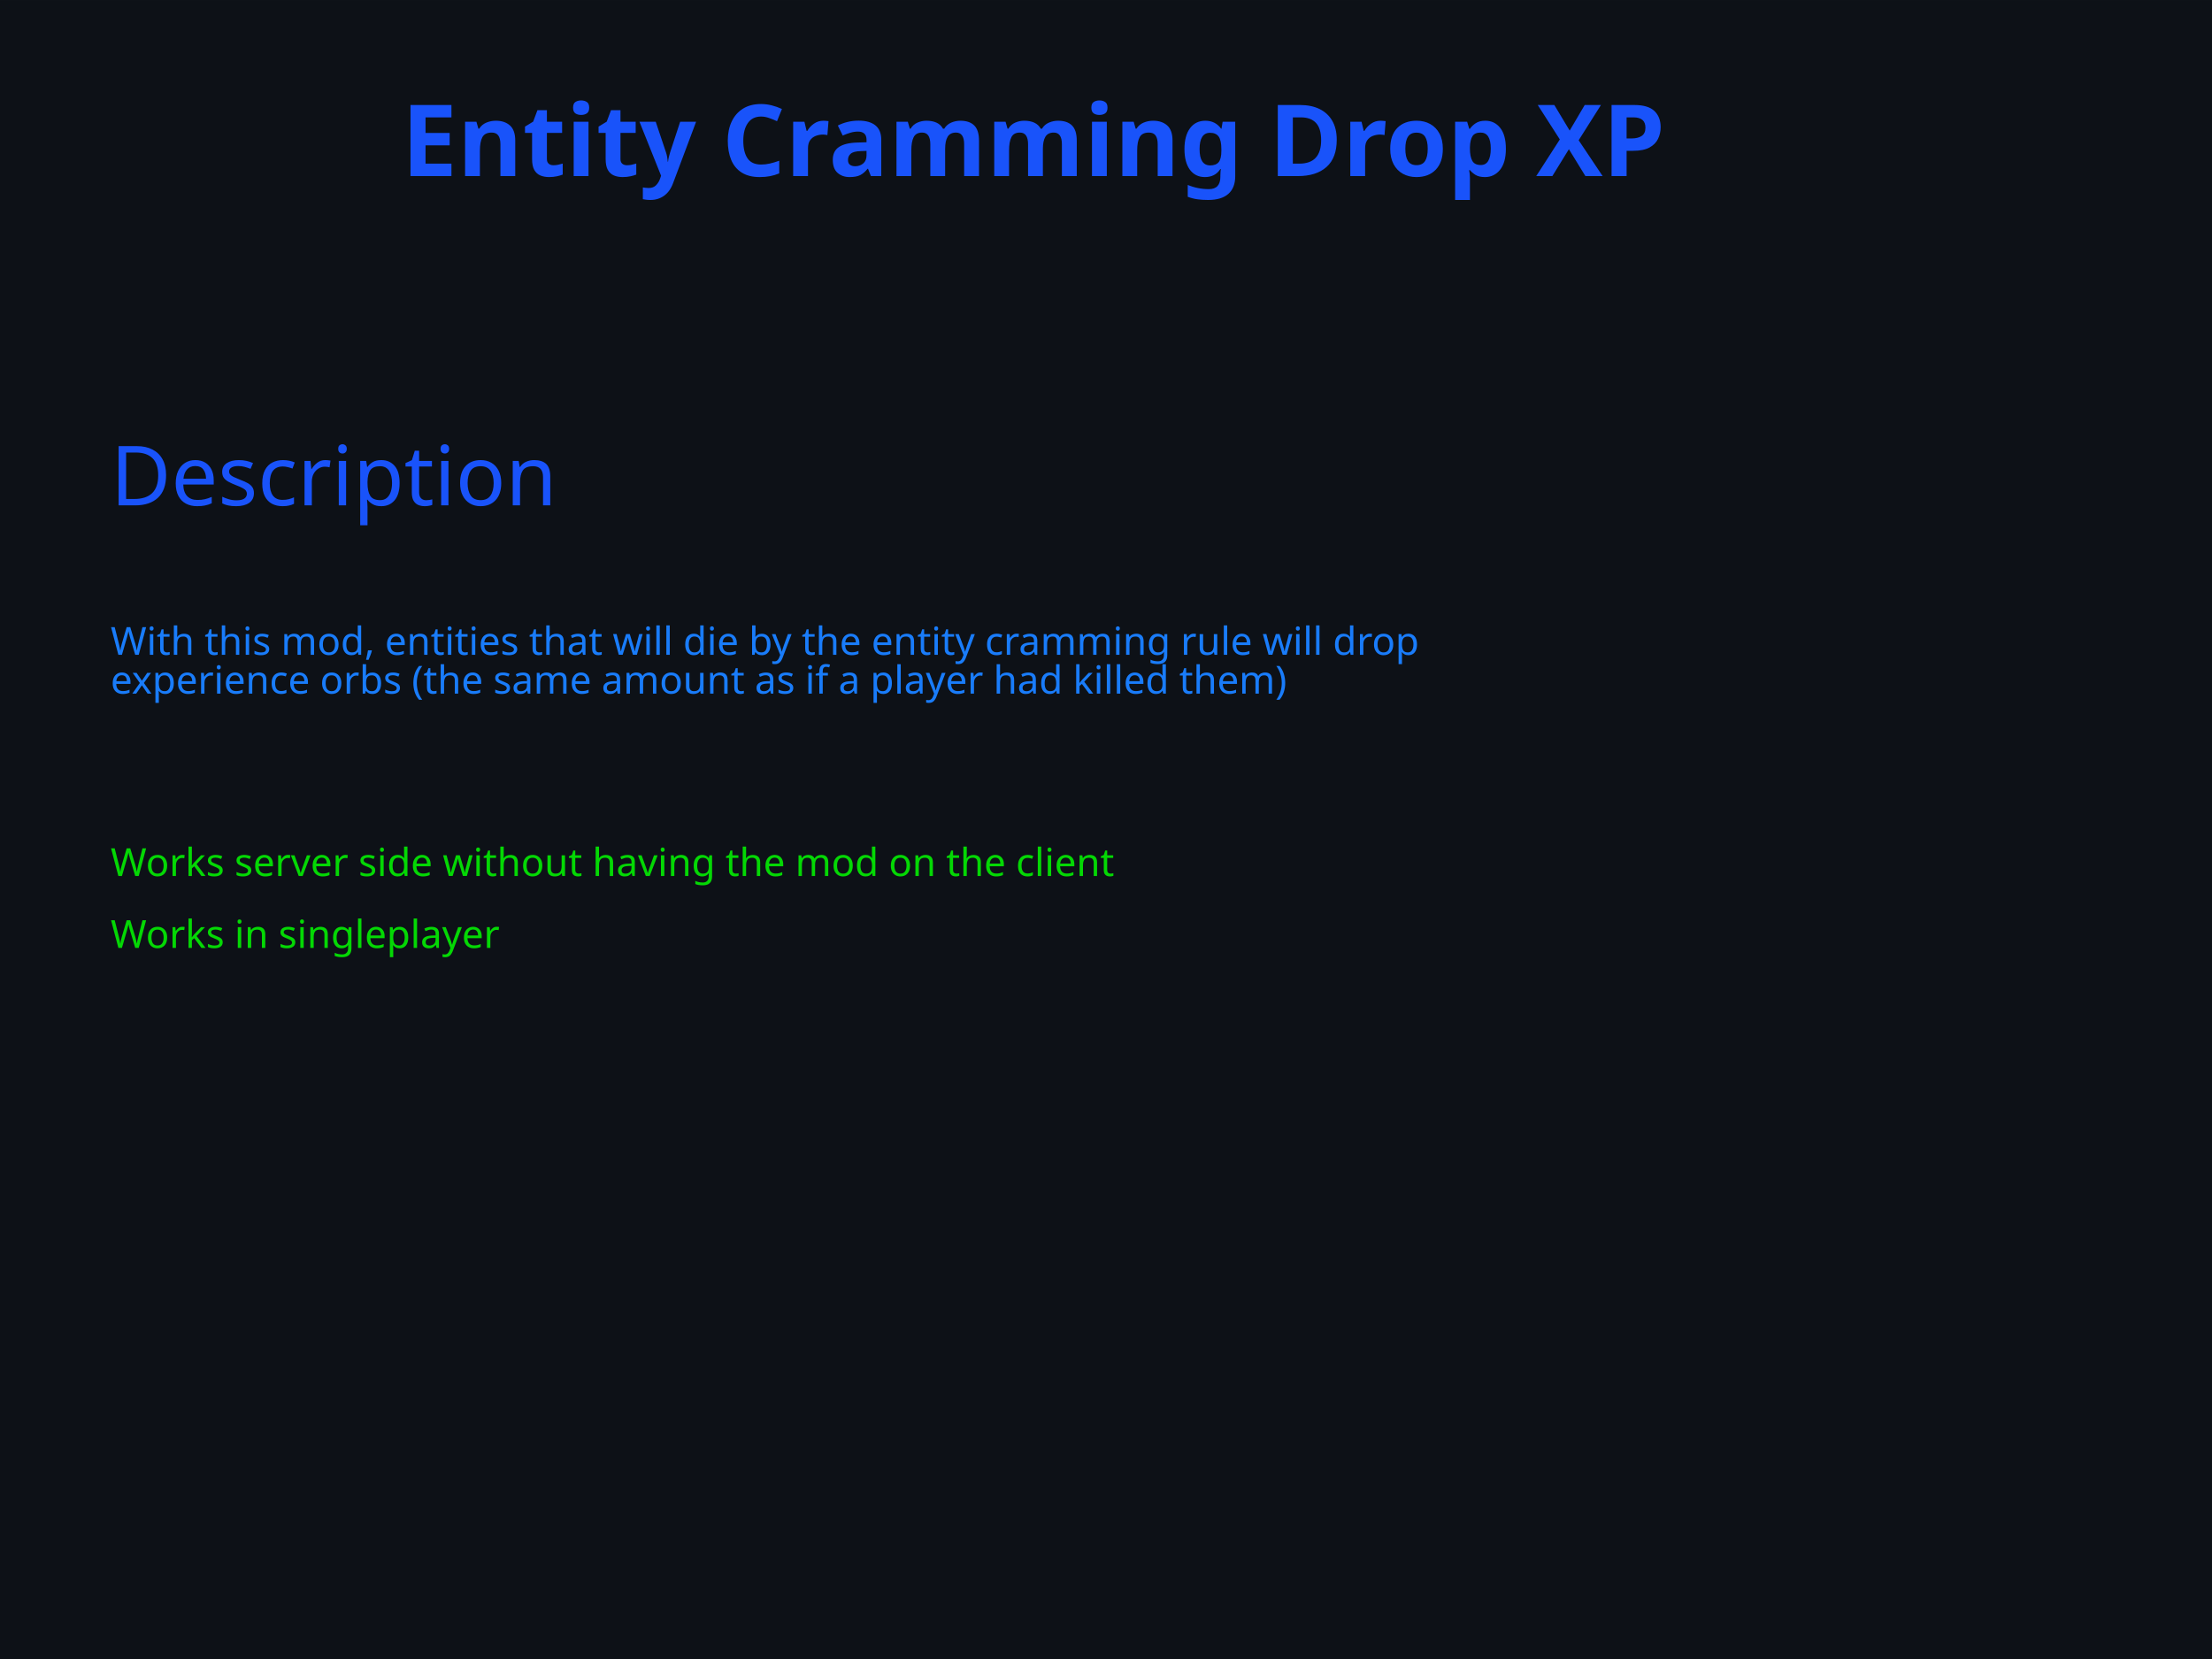
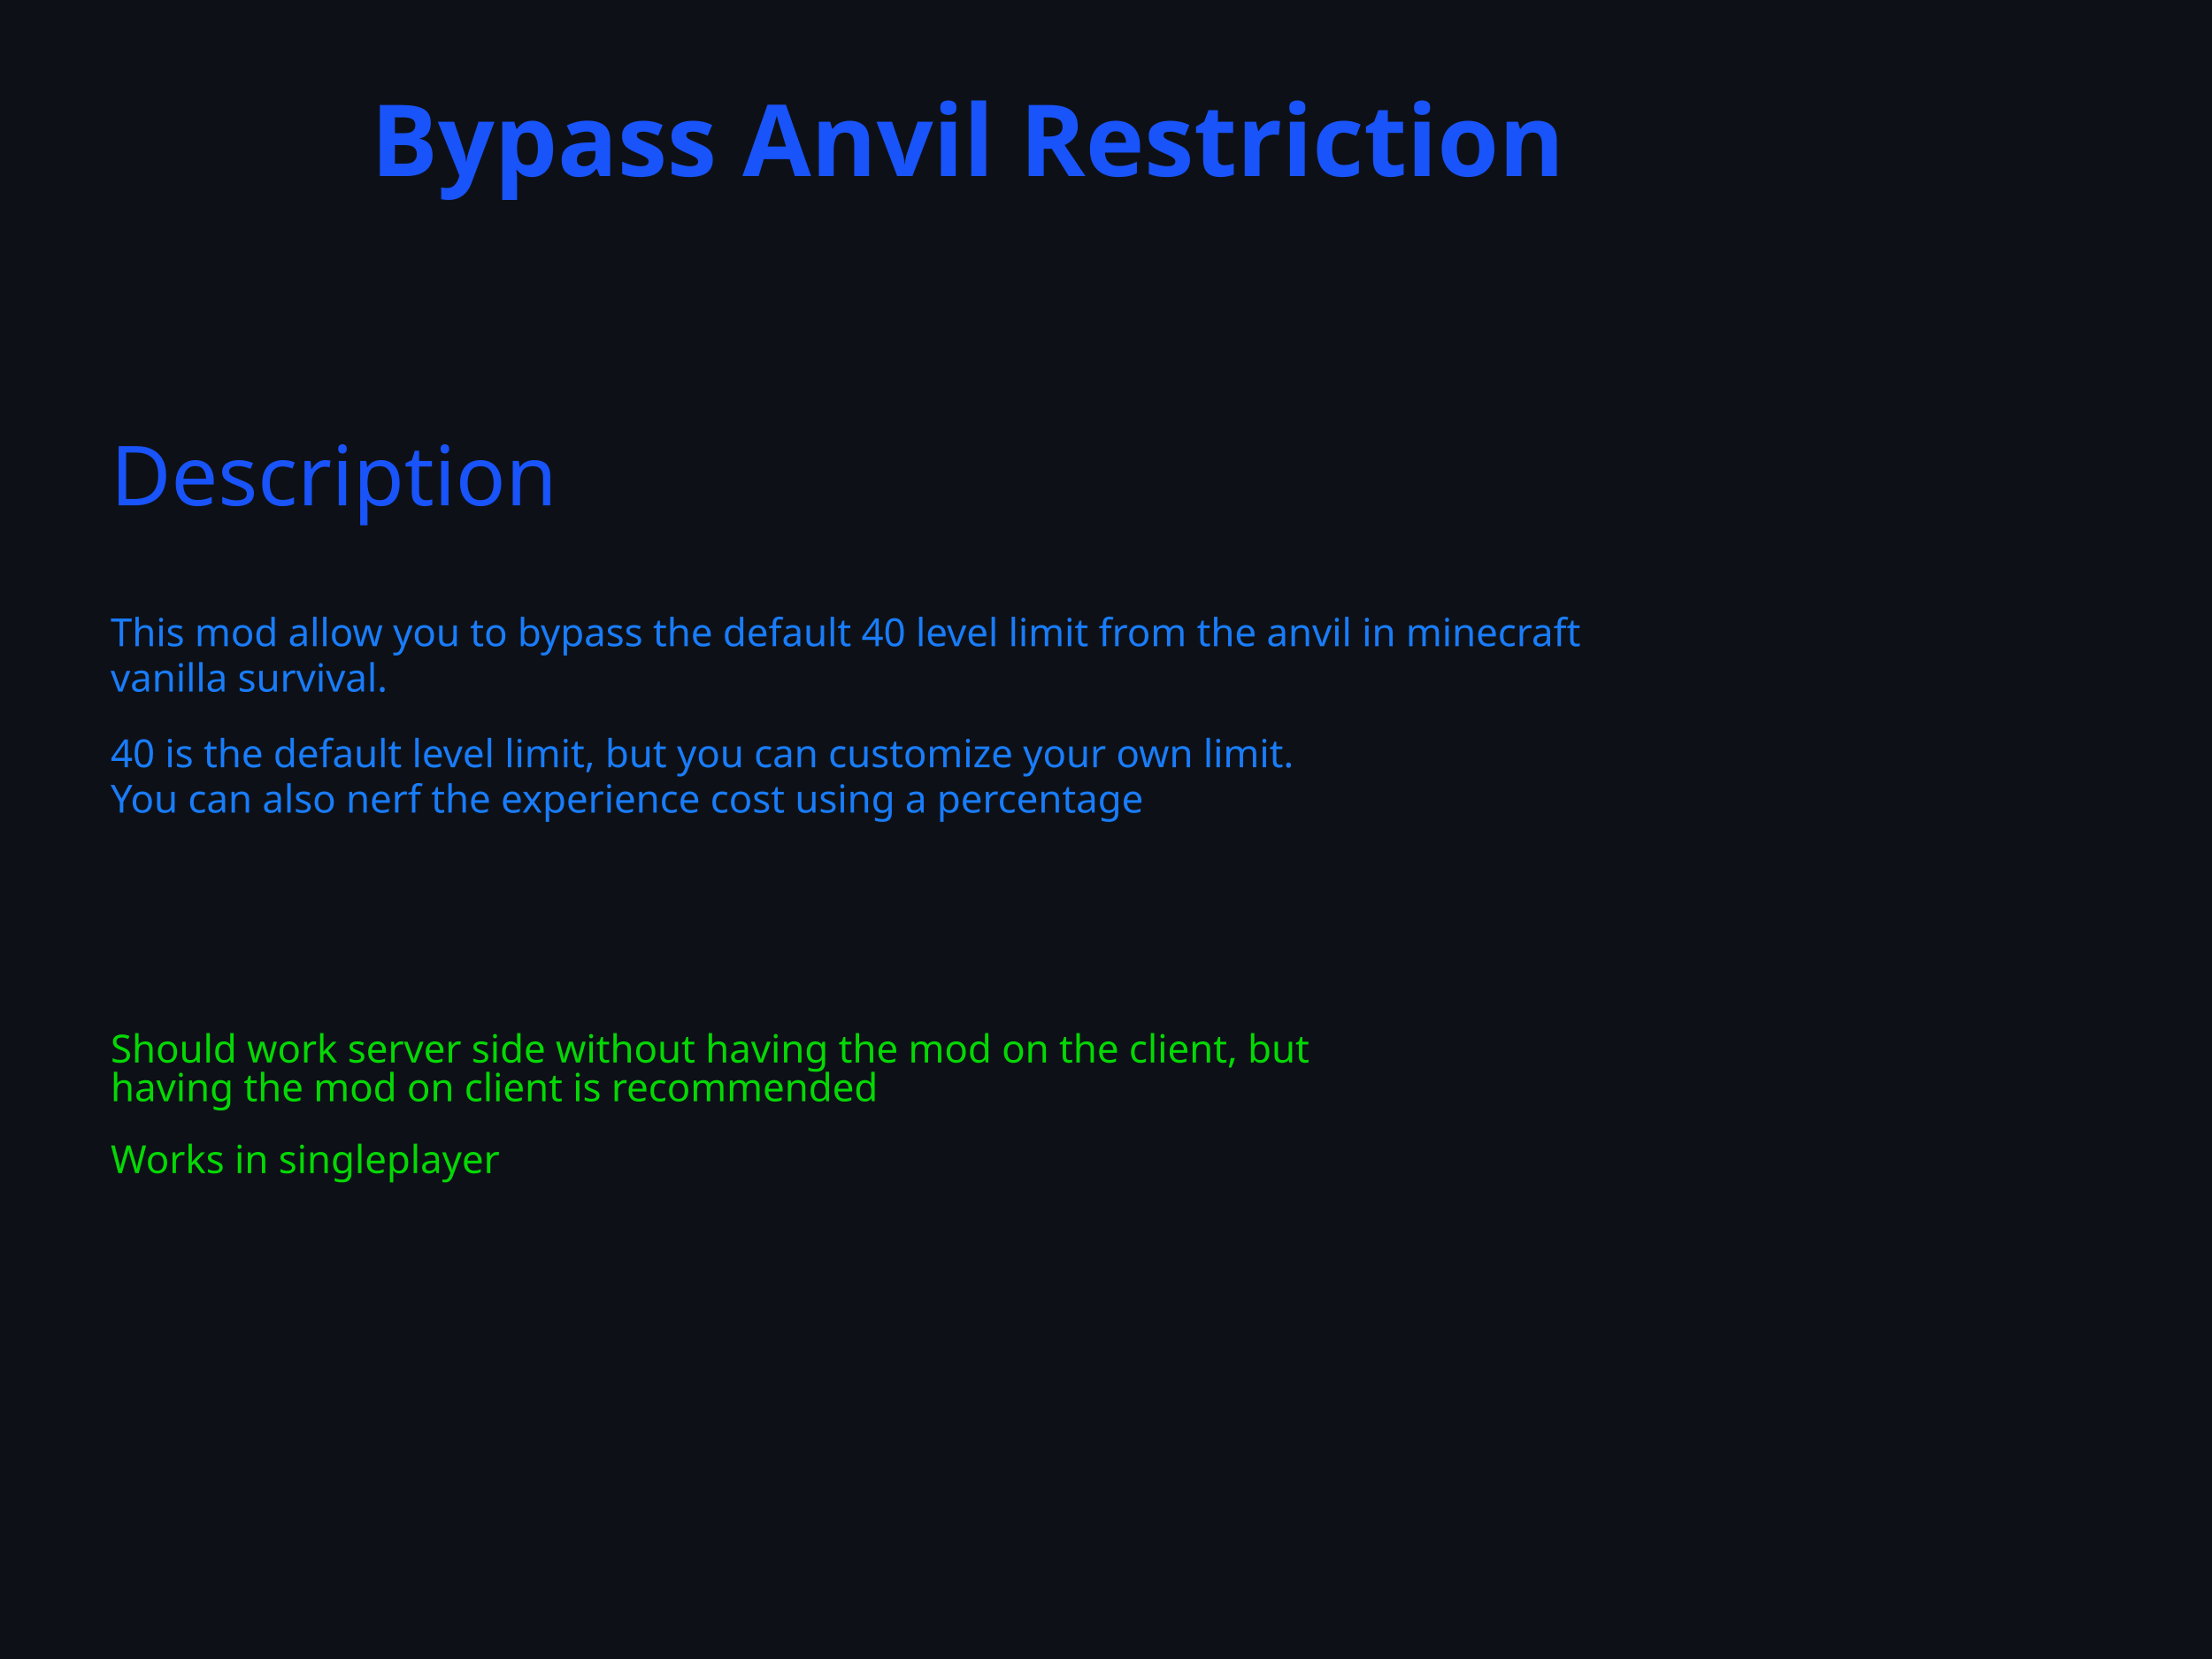
<svg xmlns="http://www.w3.org/2000/svg" width="100%" height="100%" viewBox="0 0 800 600" version="1.1" xml:space="preserve" style="fill-rule:evenodd;clip-rule:evenodd;stroke-linejoin:round;stroke-miterlimit:2;">
  <g id="dark" transform="matrix(1.39088,0,0,5.51443,-2.63022,6.22269)">
    <rect x="1.891" y="-1.128" width="575.177" height="816.041" style="fill:rgb(13,17,23);" />
  </g>
-   <g transform="matrix(1,0,0,1,-2.89102e-13,-13.0645)">
-     <text x="40px" y="329.892px" style="font-family:'FiraCode-Medium', 'Fira Code';font-weight:500;font-size:14px;fill:rgb(4,216,4);">Works server side without having the mod on the client</text>
-     <g transform="matrix(14,0,0,14,220.923,355.892)">
+   <g transform="matrix(1,0,0,1,-1.75415e-13,54.3774)">
+     <text x="40px" y="329.892px" style="font-family:'FiraCode-Medium', 'Fira Code';font-weight:500;font-size:14px;fill:rgb(4,216,4);">Should work server side without having the mod on the client, but</text>
+     <text x="40px" y="343.892px" style="font-family:'FiraCode-Medium', 'Fira Code';font-weight:500;font-size:14px;fill:rgb(4,216,4);">having the mod on client is recommended</text>
+     <g transform="matrix(14,0,0,14,220.923,369.892)">
        </g>
-     <text x="40px" y="355.892px" style="font-family:'FiraCode-Medium', 'Fira Code';font-weight:500;font-size:14px;fill:rgb(4,216,4);">Works in singleplayer</text>
+     <text x="40px" y="369.892px" style="font-family:'FiraCode-Medium', 'Fira Code';font-weight:500;font-size:14px;fill:rgb(4,216,4);">Works in singleplayer</text>
  </g>
-   <g id="Description" transform="matrix(0.984482,0,0,2.28157,1.30322,-750.068)">
-     <g transform="matrix(1.01576,0,0,0.438295,-87.1017,348.298)">
-       <text x="124.447px" y="192.228px" style="font-family:'FiraCode-Medium', 'Fira Code';font-weight:500;font-size:14px;fill:rgb(25,124,250);">With this mod, entities that will die by the entity cramming rule will drop</text>
-       <g transform="matrix(14,0,0,14,675.831,206.254)">
+   <g id="Description" transform="matrix(0.984482,0,0,2.924,1.30322,-1006.32)">
+     <g transform="matrix(1.01576,0,0,0.341998,-87.1017,359.395)">
+       <text x="124.447px" y="189.147px" style="font-family:'FiraCode-Medium', 'Fira Code';font-weight:500;font-size:14px;fill:rgb(25,124,250);">This mod allow you to bypass the default 40 level limit from the anvil in minecraft</text>
+       <text x="124.447px" y="205.563px" style="font-family:'FiraCode-Medium', 'Fira Code';font-weight:500;font-size:14px;fill:rgb(25,124,250);">vanilla survival.</text>
+       <text x="124.447px" y="232.922px" style="font-family:'FiraCode-Medium', 'Fira Code';font-weight:500;font-size:14px;fill:rgb(25,124,250);">40 is the default level limit, but you can customize your own limit.</text>
+       <g transform="matrix(14,0,0,14,606.908,249.338)">
            </g>
-       <text x="124.447px" y="206.254px" style="font-family:'FiraCode-Medium', 'Fira Code';font-weight:500;font-size:14px;fill:rgb(25,124,250);">experience orbs (the same amount as if a player had killed them)</text>
+       <text x="124.447px" y="249.338px" style="font-family:'FiraCode-Medium', 'Fira Code';font-weight:500;font-size:14px;fill:rgb(25,124,250);">You can also nerf the experience cost using a percentage</text>
    </g>
-     <g transform="matrix(1.01576,0,0,0.438295,-51.0118,319.638)">
+     <g transform="matrix(1.01576,0,0,0.341998,-51.0118,337.048)">
      <g transform="matrix(30,0,0,30,291.994,203.562)">
            </g>
      <text x="88.917px" y="203.562px" style="font-family:'FiraCode-Medium', 'Fira Code';font-weight:500;font-size:30px;fill:rgb(25,83,250);">Description</text>
    </g>
  </g>
  <g transform="matrix(1,0,0,1,-33.6857,-91.1118)">
-     <g id="Title" transform="matrix(36,0,0,36,688.455,154.792)">
+     <g id="Title" transform="matrix(36,0,0,36,699.532,154.792)">
        </g>
-     <text x="178.917px" y="154.792px" style="font-family:'FiraCode-SemiBold', 'Fira Code';font-weight:600;font-size:36px;fill:rgb(25,83,250);">Entity Cramming Drop XP</text>
+     <text x="167.84px" y="154.792px" style="font-family:'FiraCode-SemiBold', 'Fira Code';font-weight:600;font-size:36px;fill:rgb(25,83,250);">Bypass Anvil Restriction</text>
  </g>
</svg>
